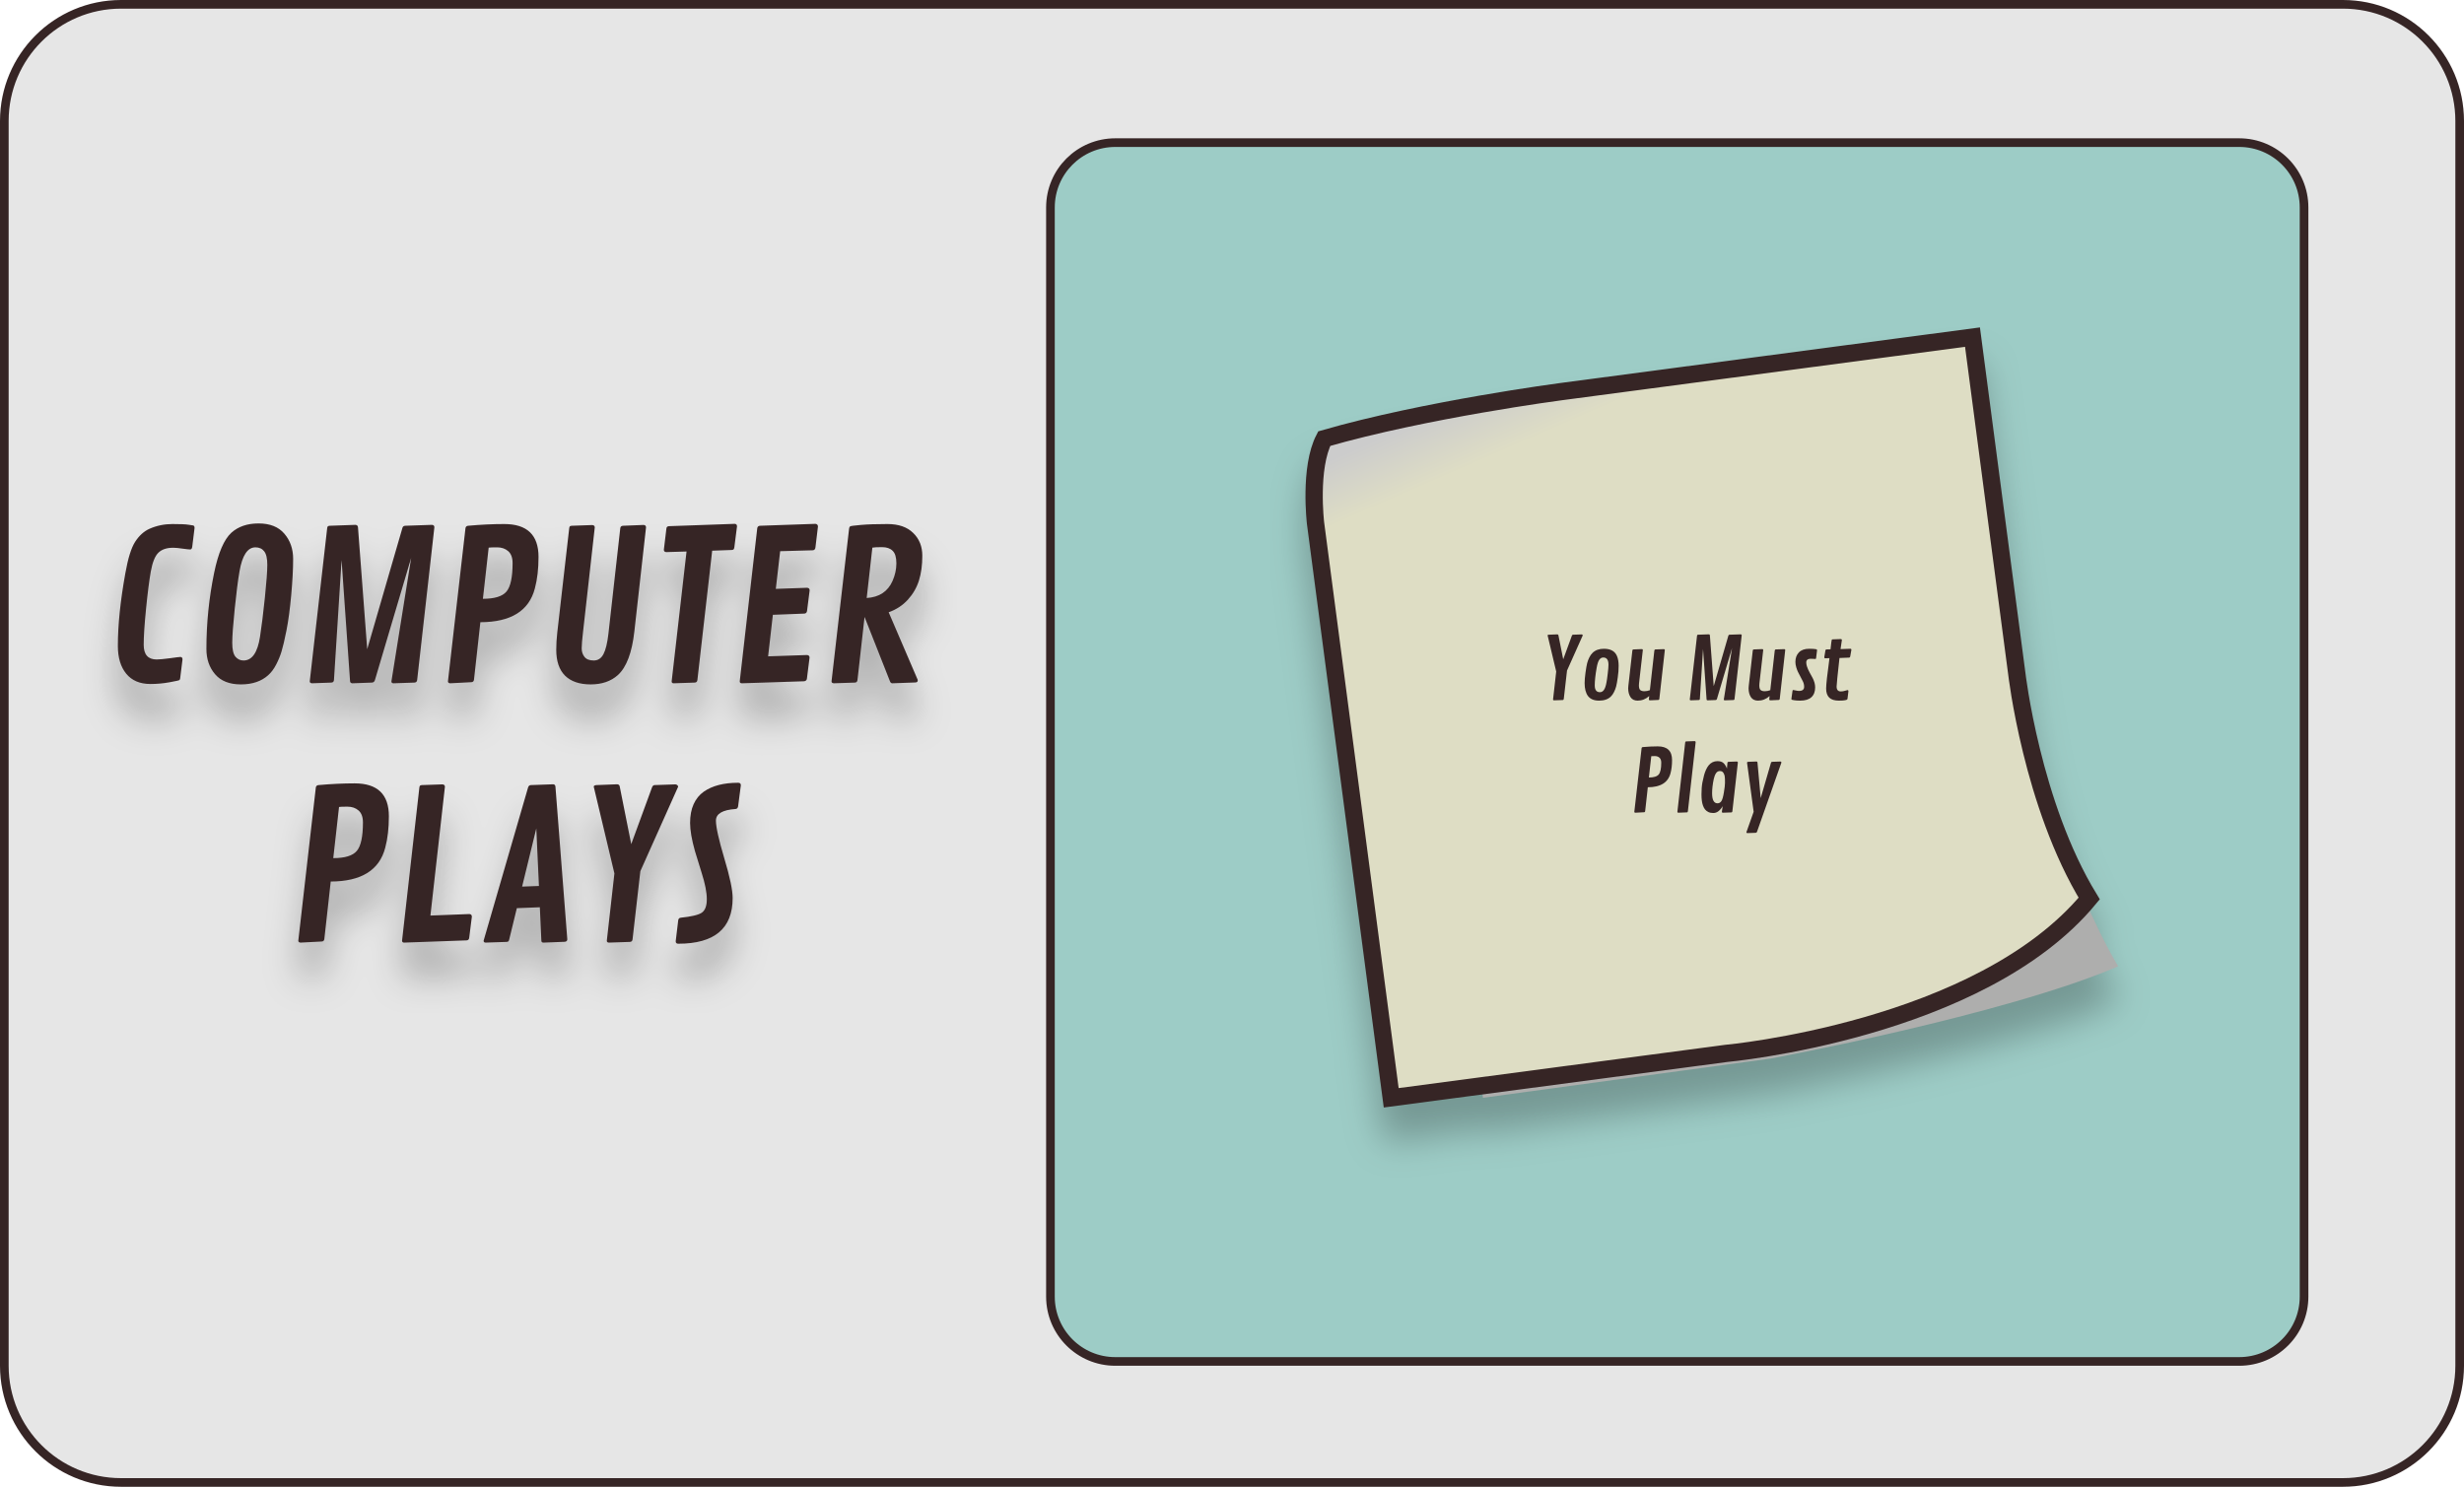
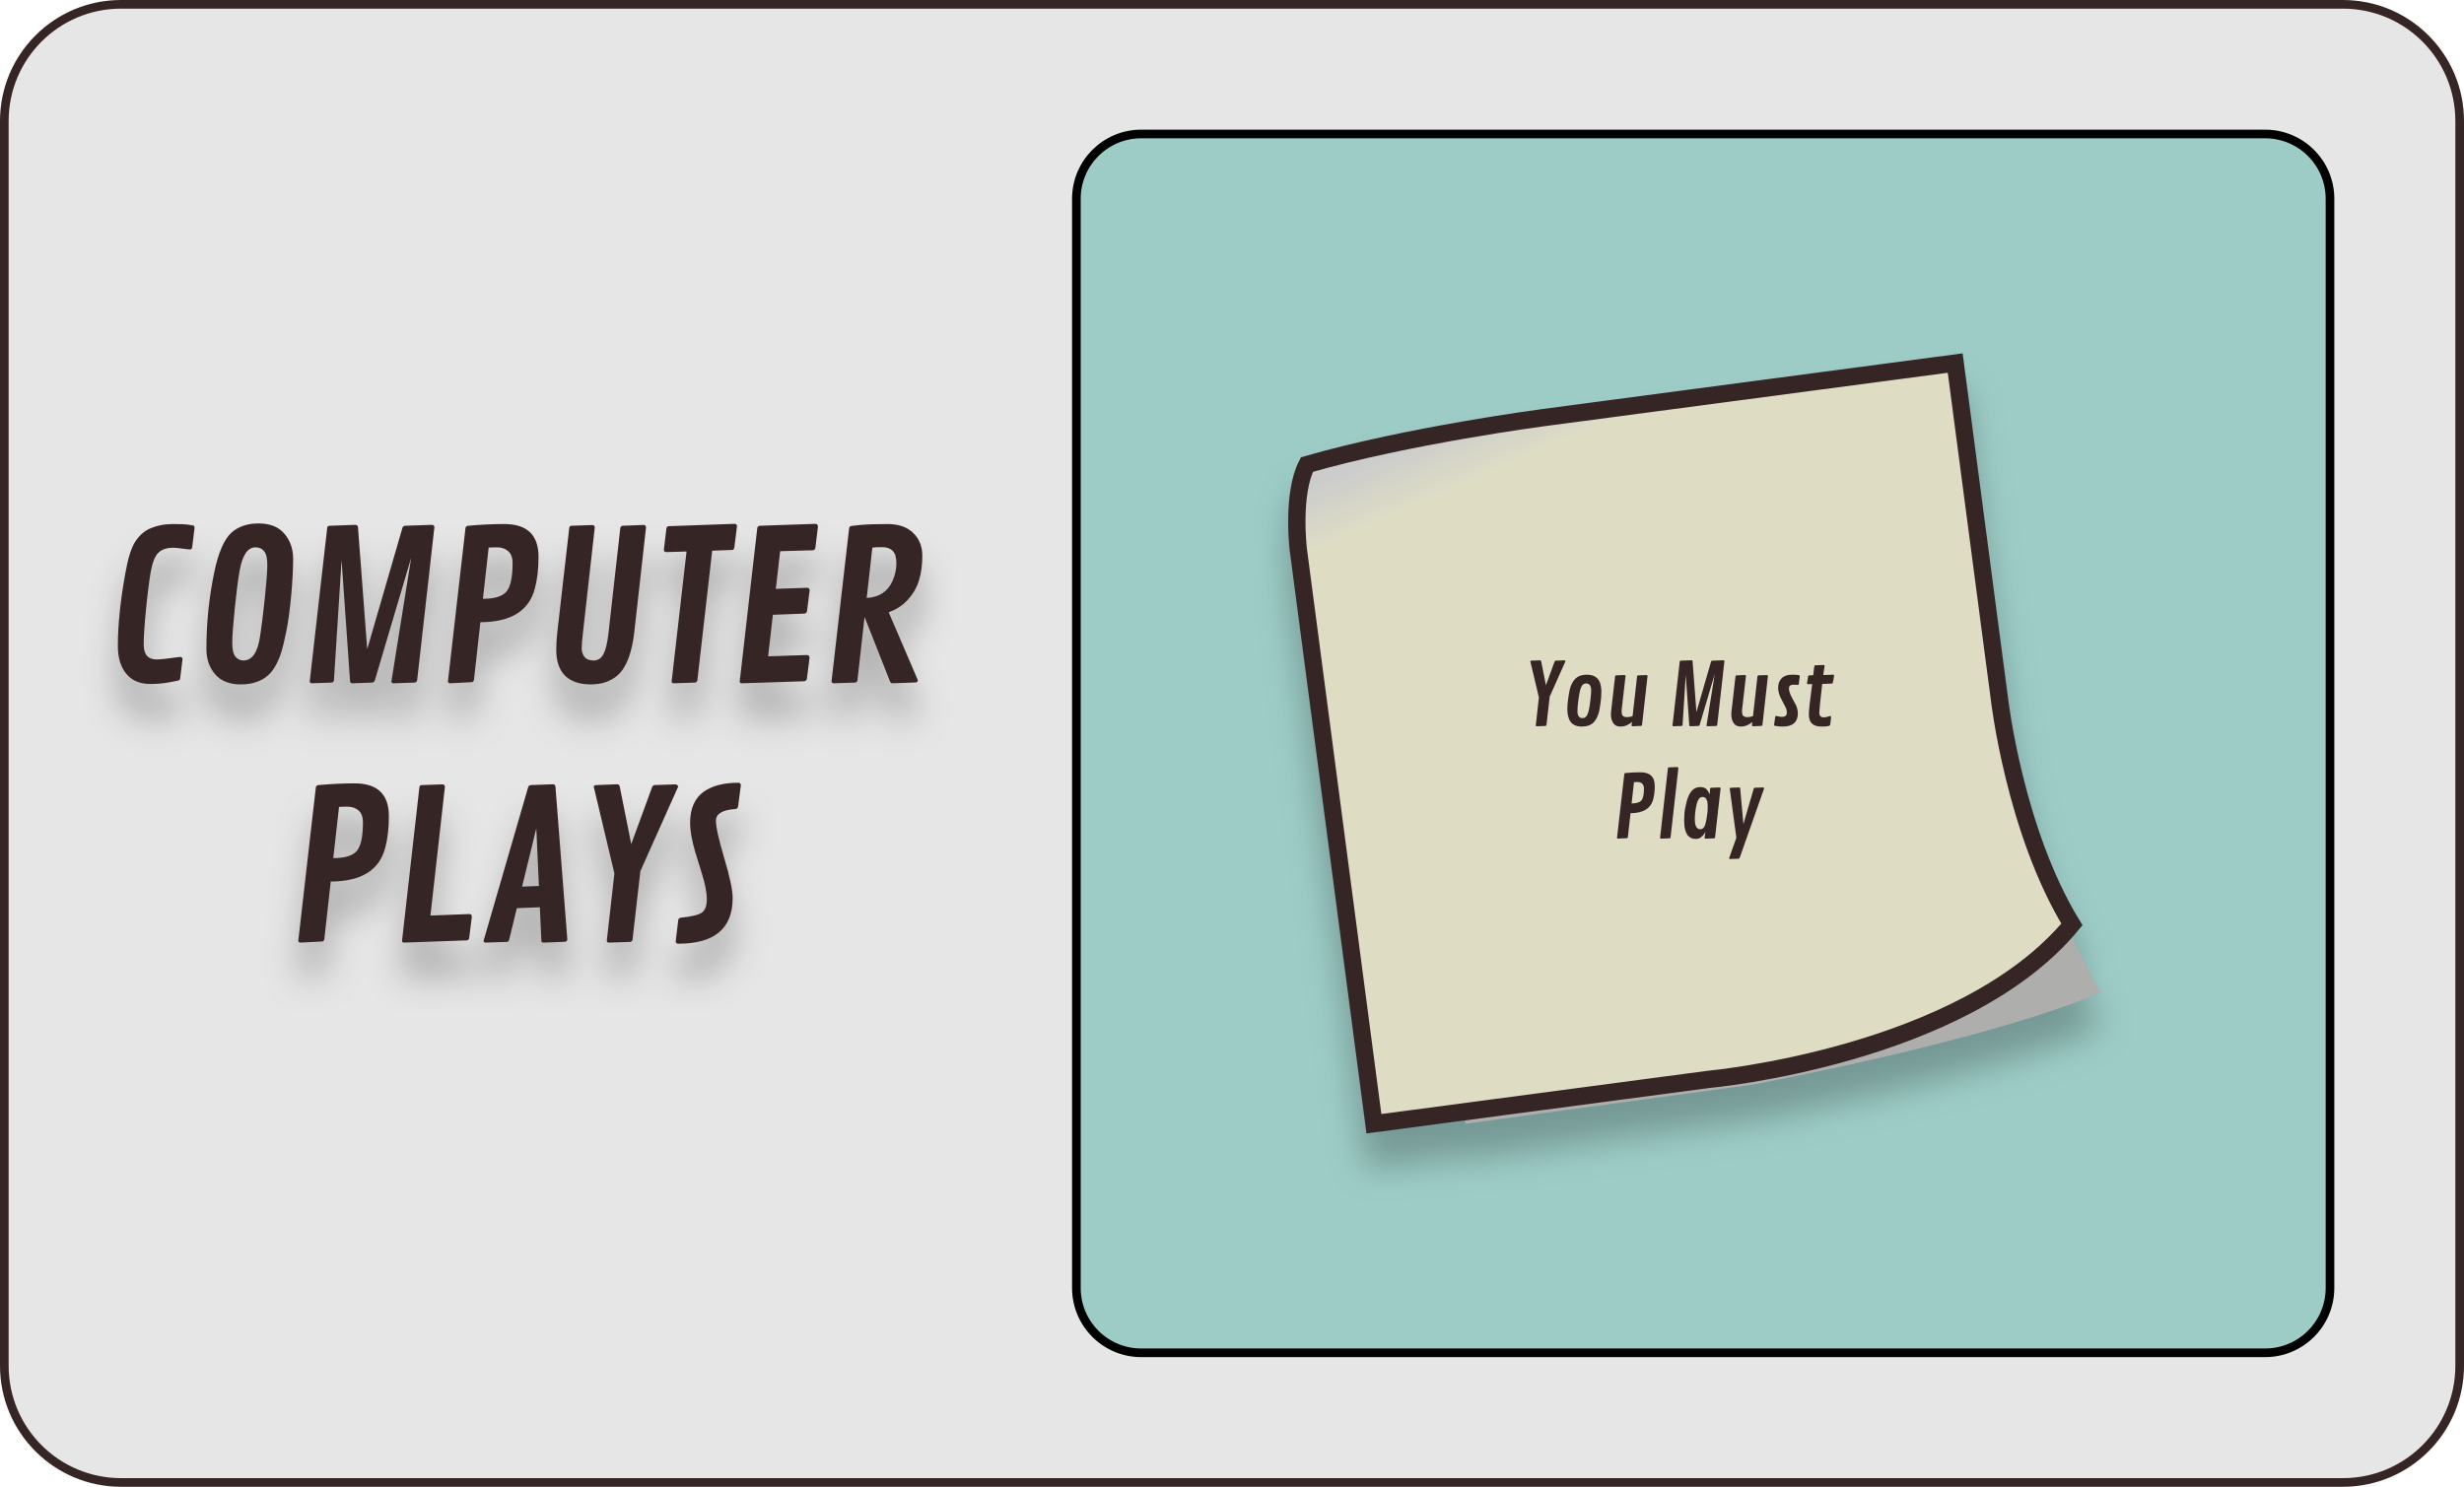
<svg xmlns="http://www.w3.org/2000/svg" width="285" height="172" viewBox="0 0 285 172" fill="none">
  <rect x="0.5" y="0.5" width="284" height="171" rx="13.5" fill="#E6E6E6" stroke="#362525" />
+   <rect x="124.5" y="15.5" width="145" height="141" rx="7.5" fill="#9DCCC6" stroke="black" />
  <g filter="url(#filter0_d)">
+     <path d="M163.308 63.248C172.051 59.739 186.385 57.918 186.385 57.918L227.223 52.353L231.613 86.647C231.613 86.647 237.31 105.232 243 114.794C229.687 120.49 202.766 125.47 202.766 125.47L169.528 130L162.018 71.335C162.018 71.335 160.821 66.655 163.308 63.246L163.308 63.248Z" fill="#AEAEAD" />
+     <path d="M151.167 53.744C162.855 50.369 178.56 48.307 178.56 48.307L226.15 42L231.266 80.866C231.266 80.866 233.018 96.108 239.649 106.946C227.018 122.217 197.647 124.866 197.647 124.866L158.914 130L150.162 63.514C150.162 63.514 149.404 57.121 151.167 53.744Z" fill="url(#paint0_linear)" stroke="#362525" stroke-width="2" />
+     <path d="M178.254 76.485L178.811 79.273L179.812 76.539C179.838 76.467 179.878 76.43 179.934 76.427L180.94 76.393C180.979 76.396 181.01 76.409 181.032 76.432C181.058 76.454 181.071 76.479 181.071 76.505L179.25 80.577L178.874 83.863C178.864 83.941 178.822 83.982 178.747 83.985L177.741 84.019C177.67 84.019 177.634 83.989 177.634 83.927L178 80.685L177.004 76.505C177.004 76.459 177.048 76.433 177.136 76.427L178.127 76.388C178.199 76.391 178.241 76.424 178.254 76.485ZM182.956 84.054C182.38 84.054 181.957 83.881 181.687 83.536C181.42 83.188 181.286 82.682 181.286 82.018C181.286 81.708 181.32 81.305 181.389 80.807C181.457 80.309 181.521 79.947 181.579 79.723C181.638 79.495 181.721 79.273 181.828 79.059C181.936 78.841 182.063 78.662 182.209 78.522C182.531 78.209 182.968 78.053 183.518 78.053C184.299 78.053 184.805 78.339 185.036 78.912C185.16 79.218 185.222 79.589 185.222 80.025C185.222 80.458 185.188 80.908 185.119 81.373C185.054 81.838 184.992 82.184 184.934 82.408C184.875 82.63 184.792 82.848 184.685 83.062C184.581 83.274 184.455 83.45 184.309 83.59C183.986 83.899 183.536 84.054 182.956 84.054ZM183.82 81.915C183.856 81.743 183.902 81.42 183.957 80.948C184.016 80.473 184.045 80.121 184.045 79.894C184.045 79.34 183.845 79.064 183.444 79.064C183.256 79.064 183.099 79.153 182.976 79.332C182.855 79.511 182.758 79.809 182.683 80.226C182.533 81.072 182.458 81.759 182.458 82.286C182.458 82.814 182.657 83.077 183.054 83.077C183.243 83.077 183.399 82.988 183.523 82.809C183.65 82.626 183.749 82.329 183.82 81.915ZM188.718 83.897L188.757 83.522C188.363 83.876 187.917 84.054 187.419 84.054C187.045 84.054 186.768 83.917 186.589 83.644C186.413 83.37 186.325 83.028 186.325 82.618C186.325 82.55 186.332 82.457 186.345 82.34L186.809 78.253C186.819 78.175 186.859 78.134 186.931 78.131L187.917 78.092C187.986 78.098 188.02 78.132 188.02 78.194L187.58 82.047C187.57 82.132 187.566 82.21 187.566 82.281C187.566 82.555 187.618 82.737 187.722 82.828C187.829 82.919 187.989 82.965 188.2 82.965C188.415 82.965 188.627 82.924 188.835 82.843L189.353 78.253C189.362 78.175 189.403 78.134 189.475 78.131L190.461 78.097C190.529 78.103 190.564 78.137 190.564 78.199L189.929 83.849C189.919 83.927 189.875 83.969 189.797 83.976L188.845 84.019C188.76 84.016 188.718 83.976 188.718 83.897ZM195.393 83.927L194.983 78.082L194.616 83.858C194.61 83.94 194.568 83.982 194.489 83.985L193.557 84.019C193.485 84.013 193.449 83.982 193.449 83.927L194.289 76.539C194.296 76.5 194.306 76.472 194.319 76.456C194.335 76.44 194.367 76.43 194.416 76.427L195.647 76.383C195.725 76.386 195.767 76.425 195.774 76.5L196.218 82.379L197.912 76.539C197.929 76.467 197.974 76.43 198.049 76.427L199.333 76.383C199.415 76.386 199.455 76.425 199.455 76.5L198.625 83.863C198.615 83.941 198.571 83.982 198.493 83.985L197.487 84.019C197.419 84.019 197.385 83.989 197.385 83.927L198.337 77.975L196.589 83.868C196.563 83.943 196.516 83.982 196.447 83.985L195.5 84.019C195.435 84.013 195.399 83.982 195.393 83.927ZM202.644 83.897L202.683 83.522C202.289 83.876 201.843 84.054 201.345 84.054C200.971 84.054 200.694 83.917 200.515 83.644C200.339 83.37 200.251 83.028 200.251 82.618C200.251 82.55 200.258 82.457 200.271 82.34L200.735 78.253C200.744 78.175 200.785 78.134 200.857 78.131L201.843 78.092C201.911 78.098 201.945 78.132 201.945 78.194L201.506 82.047C201.496 82.132 201.491 82.21 201.491 82.281C201.491 82.555 201.543 82.737 201.648 82.828C201.755 82.919 201.915 82.965 202.126 82.965C202.341 82.965 202.553 82.924 202.761 82.843L203.278 78.253C203.288 78.175 203.329 78.134 203.401 78.131L204.387 78.097C204.455 78.103 204.489 78.137 204.489 78.199L203.855 83.849C203.845 83.927 203.801 83.969 203.723 83.976L202.771 84.019C202.686 84.016 202.644 83.976 202.644 83.897ZM207.976 79.234L207.424 79.21C207.268 79.21 207.144 79.246 207.053 79.317C206.965 79.389 206.921 79.493 206.921 79.63C206.921 79.763 206.945 79.912 206.994 80.074C207.059 80.292 207.172 80.546 207.331 80.836C207.494 81.126 207.606 81.331 207.668 81.451C207.857 81.826 207.951 82.182 207.951 82.52C207.951 83.012 207.806 83.391 207.517 83.658C207.23 83.922 206.794 84.054 206.208 84.054C205.918 84.054 205.687 84.037 205.515 84.005C205.342 83.976 205.246 83.953 205.227 83.936C205.21 83.917 205.202 83.888 205.202 83.849L205.329 82.945C205.336 82.864 205.363 82.823 205.412 82.823C205.464 82.823 205.562 82.841 205.705 82.877C205.848 82.913 205.974 82.931 206.081 82.931C206.478 82.931 206.677 82.773 206.677 82.457C206.677 82.232 206.628 82.022 206.53 81.827C206.436 81.632 206.332 81.43 206.218 81.222C206.107 81.013 206.021 80.847 205.959 80.724C205.897 80.597 205.832 80.422 205.764 80.201C205.699 79.98 205.666 79.772 205.666 79.576C205.666 79.12 205.801 78.753 206.071 78.473C206.345 78.193 206.742 78.053 207.263 78.053C207.598 78.053 207.86 78.069 208.049 78.102C208.13 78.115 208.171 78.157 208.171 78.228L208.064 79.098C208.064 79.189 208.034 79.234 207.976 79.234ZM209.729 78.116C209.804 77.4 209.852 77.031 209.875 77.008C209.898 76.982 209.932 76.967 209.978 76.964L210.91 76.93C210.998 76.936 211.042 76.977 211.042 77.052C210.98 77.413 210.928 77.76 210.886 78.092L212.024 78.053C212.102 78.056 212.141 78.098 212.141 78.18L212.004 78.956C211.991 79.034 211.95 79.075 211.882 79.078L210.764 79.122C210.542 81.114 210.432 82.213 210.432 82.418C210.432 82.799 210.595 82.989 210.92 82.989C211.086 82.989 211.247 82.963 211.403 82.911C211.56 82.859 211.657 82.833 211.696 82.833C211.765 82.833 211.799 82.875 211.799 82.96L211.696 83.814C211.69 83.863 211.677 83.899 211.657 83.922C211.641 83.945 211.561 83.972 211.418 84.005C211.278 84.037 211.037 84.054 210.695 84.054C210.194 84.054 209.823 83.938 209.582 83.707C209.341 83.473 209.221 83.124 209.221 82.662C209.221 82.2 209.349 81.025 209.607 79.137L209.128 79.156C209.047 79.153 209.006 79.112 209.006 79.034L209.138 78.248C209.148 78.173 209.19 78.134 209.265 78.131L209.729 78.116ZM191.223 92.444C190.943 93.528 190.067 94.072 188.596 94.075L188.288 96.844C188.278 96.922 188.238 96.963 188.166 96.966L187.141 97.019C187.069 97.013 187.033 96.982 187.033 96.927L187.878 89.539C187.891 89.471 187.933 89.433 188.005 89.427C188.614 89.371 189.195 89.344 189.748 89.344C190.848 89.344 191.399 89.871 191.399 90.926C191.399 91.502 191.34 92.008 191.223 92.444ZM188.996 90.481L188.718 92.947C189.281 92.947 189.66 92.83 189.856 92.596C190.051 92.361 190.149 91.906 190.149 91.228C190.149 90.968 190.079 90.776 189.939 90.652C189.799 90.529 189.62 90.467 189.402 90.467C189.183 90.467 189.048 90.472 188.996 90.481ZM194.128 88.87L193.23 96.849C193.223 96.894 193.212 96.927 193.195 96.946C193.179 96.966 193.148 96.977 193.103 96.981L192.121 97.019C192.05 97.013 192.014 96.982 192.014 96.927L192.917 88.904C192.924 88.859 192.935 88.826 192.951 88.807C192.968 88.787 192.999 88.776 193.044 88.772L194.001 88.738C194.086 88.748 194.128 88.792 194.128 88.87ZM199.011 91.224L198.376 96.853C198.366 96.938 198.324 96.982 198.249 96.985L197.263 97.019C197.194 97.013 197.16 96.982 197.16 96.927L197.253 96.263C197.103 96.517 196.939 96.712 196.76 96.849C196.584 96.985 196.386 97.054 196.164 97.054C195.943 97.054 195.754 97.016 195.598 96.941C195.442 96.863 195.313 96.762 195.212 96.639C195.114 96.512 195.035 96.36 194.973 96.185C194.859 95.872 194.802 95.446 194.802 94.905C194.802 94.362 194.838 93.901 194.909 93.523C194.984 93.146 195.049 92.859 195.105 92.664C195.16 92.466 195.233 92.262 195.324 92.054C195.419 91.845 195.525 91.671 195.642 91.531C195.909 91.212 196.246 91.053 196.653 91.053C196.955 91.053 197.186 91.126 197.346 91.272C197.505 91.416 197.639 91.629 197.746 91.912L197.805 91.248C197.811 91.176 197.852 91.137 197.927 91.131L198.884 91.097C198.969 91.103 199.011 91.145 199.011 91.224ZM196.032 94.764C196.032 95.542 196.241 95.931 196.657 95.931C196.84 95.931 196.988 95.848 197.102 95.682C197.216 95.512 197.313 95.175 197.395 94.671C197.479 94.166 197.522 93.799 197.522 93.567C197.522 93.336 197.52 93.19 197.517 93.128C197.514 93.066 197.507 92.985 197.497 92.884C197.487 92.78 197.47 92.693 197.444 92.625C197.417 92.553 197.383 92.482 197.341 92.41C197.256 92.27 197.12 92.2 196.931 92.2C196.742 92.2 196.592 92.285 196.482 92.454C196.371 92.62 196.285 92.843 196.223 93.123C196.096 93.722 196.032 94.269 196.032 94.764ZM204.045 91.224L201.228 99.217C201.202 99.298 201.154 99.341 201.086 99.344L200.105 99.378C200.033 99.375 199.997 99.342 199.997 99.28L200.837 96.912L200.075 91.248C200.075 91.173 200.116 91.134 200.197 91.131L201.159 91.097C201.234 91.1 201.275 91.142 201.281 91.224L201.653 95.33L202.839 91.248C202.859 91.173 202.901 91.134 202.966 91.131L203.923 91.097C204.004 91.103 204.045 91.145 204.045 91.224Z" fill="#362525" />
+   </g>
+   <g filter="url(#filter1_d)">
    <path d="M20.84 78.473C20.824 78.566 20.797 78.633 20.758 78.672C20.719 78.711 20.336 78.797 19.609 78.93C18.883 79.062 18.148 79.129 17.406 79.129C16.188 79.129 15.254 78.734 14.605 77.945C13.957 77.156 13.633 76.082 13.633 74.723C13.633 72.309 13.922 69.504 14.5 66.309C14.805 64.59 15.18 63.383 15.625 62.688C16.094 61.961 16.656 61.453 17.312 61.164C18.133 60.805 19.008 60.625 19.938 60.625C20.875 60.625 21.5 60.652 21.812 60.707C22.133 60.754 22.312 60.781 22.352 60.789C22.453 60.82 22.504 60.918 22.504 61.082L22.234 63.262C22.203 63.465 22.125 63.566 22 63.566C21.875 63.566 21.586 63.535 21.133 63.473C20.68 63.402 20.312 63.367 20.031 63.367C19.281 63.367 18.711 63.559 18.32 63.941C17.93 64.316 17.637 65.043 17.441 66.121C17.254 67.191 17.07 68.633 16.891 70.445C16.711 72.25 16.621 73.633 16.621 74.594C16.621 75.727 17.121 76.293 18.121 76.293C18.41 76.293 18.914 76.246 19.633 76.152C20.352 76.051 20.762 76 20.863 76C21.027 76 21.109 76.098 21.109 76.293L20.84 78.473ZM27.859 79.176C26.547 79.176 25.555 78.785 24.883 78.004C24.211 77.223 23.875 76.246 23.875 75.074C23.875 72.09 24.176 69.141 24.777 66.227C25.254 63.938 25.914 62.406 26.758 61.633C27.555 60.914 28.605 60.555 29.91 60.555C31.223 60.555 32.215 60.949 32.887 61.738C33.566 62.527 33.906 63.5 33.906 64.656C33.906 65.805 33.832 67.199 33.684 68.84C33.535 70.473 33.352 71.84 33.133 72.941C32.914 74.035 32.727 74.836 32.57 75.344C32.422 75.844 32.215 76.352 31.949 76.867C31.684 77.383 31.375 77.797 31.023 78.109C30.234 78.82 29.18 79.176 27.859 79.176ZM28.164 76.41C29.156 76.41 29.793 75.496 30.074 73.668C30.262 72.457 30.449 70.949 30.637 69.144C30.824 67.34 30.918 66.07 30.918 65.336C30.918 64.602 30.797 64.082 30.555 63.777C30.32 63.473 29.984 63.32 29.547 63.32C28.641 63.32 28.027 64.238 27.707 66.074C27.52 67.152 27.332 68.617 27.145 70.469C26.957 72.312 26.863 73.613 26.863 74.371C26.863 75.129 26.984 75.66 27.227 75.965C27.477 76.262 27.789 76.41 28.164 76.41ZM40.492 78.824L39.508 64.797L38.629 78.66C38.613 78.856 38.512 78.957 38.324 78.965L36.086 79.047C35.914 79.031 35.828 78.957 35.828 78.824L37.844 61.094C37.859 61 37.883 60.934 37.914 60.895C37.953 60.855 38.031 60.832 38.148 60.824L41.102 60.719C41.289 60.727 41.391 60.82 41.406 61L42.473 75.109L46.539 61.094C46.578 60.922 46.688 60.832 46.867 60.824L49.949 60.719C50.145 60.727 50.242 60.82 50.242 61L48.25 78.672C48.227 78.859 48.121 78.957 47.934 78.965L45.52 79.047C45.355 79.047 45.273 78.973 45.273 78.824L47.559 64.539L43.363 78.684C43.301 78.863 43.188 78.957 43.023 78.965L40.75 79.047C40.594 79.031 40.508 78.957 40.492 78.824ZM61.867 68.066C61.195 70.668 59.094 71.973 55.562 71.981L54.824 78.625C54.801 78.812 54.703 78.91 54.531 78.918L52.07 79.047C51.898 79.031 51.812 78.957 51.812 78.824L53.84 61.094C53.871 60.93 53.973 60.84 54.145 60.824C55.605 60.691 57 60.625 58.328 60.625C60.969 60.625 62.289 61.891 62.289 64.422C62.289 65.805 62.148 67.019 61.867 68.066ZM56.523 63.355L55.855 69.273C57.207 69.273 58.117 68.992 58.586 68.43C59.055 67.867 59.289 66.773 59.289 65.148C59.289 64.523 59.121 64.062 58.785 63.766C58.449 63.469 58.02 63.32 57.496 63.32C56.973 63.32 56.648 63.332 56.523 63.355ZM68.793 61.023L67.445 73.035C67.336 73.957 67.281 74.613 67.281 75.004C67.281 75.394 67.391 75.727 67.609 76C67.828 76.273 68.184 76.41 68.676 76.41C69.168 76.41 69.543 76.164 69.801 75.672C70.059 75.18 70.25 74.391 70.375 73.305L71.746 61.094C71.769 60.922 71.875 60.832 72.062 60.824L74.43 60.73C74.625 60.738 74.723 60.832 74.723 61.012L73.375 73.035C73.102 75.496 72.469 77.18 71.477 78.086C70.672 78.812 69.621 79.176 68.324 79.176C67.035 79.176 66.047 78.84 65.359 78.168C64.68 77.488 64.34 76.488 64.34 75.168C64.34 74.535 64.379 73.875 64.457 73.188L65.84 61.094C65.856 60.992 65.879 60.926 65.91 60.895C65.949 60.855 66.023 60.832 66.133 60.824L68.5 60.742C68.695 60.75 68.793 60.844 68.793 61.023ZM77.383 60.871L84.977 60.602C85.156 60.609 85.246 60.707 85.246 60.895L84.941 63.297C84.926 63.414 84.898 63.496 84.859 63.543C84.828 63.59 84.758 63.617 84.648 63.625L82.375 63.707L80.664 78.672C80.641 78.859 80.539 78.957 80.359 78.965L77.922 79.047C77.766 79.047 77.688 78.973 77.688 78.824L79.41 63.801L77.078 63.871C76.883 63.863 76.785 63.773 76.785 63.602L77.078 61.164C77.086 60.977 77.188 60.879 77.383 60.871ZM93.039 70.984L89.394 71.125L88.844 75.93L93.332 75.777C93.535 75.785 93.637 75.887 93.637 76.082L93.332 78.508C93.316 78.672 93.215 78.773 93.027 78.812L85.82 79.047C85.648 79.047 85.562 78.973 85.562 78.824L87.59 61.094C87.621 60.93 87.723 60.84 87.894 60.824L94.316 60.602C94.512 60.625 94.609 60.73 94.609 60.918L94.316 63.344C94.293 63.539 94.191 63.645 94.012 63.66L90.238 63.766L89.734 68.125L93.344 67.996C93.547 68.004 93.648 68.106 93.648 68.301L93.344 70.691C93.312 70.871 93.211 70.969 93.039 70.984ZM106.152 78.719C106.152 78.875 106.047 78.953 105.836 78.953L103.199 79.047C103.082 79.039 102.996 78.965 102.941 78.824L100 71.371L99.18 78.672C99.156 78.859 99.059 78.957 98.887 78.965L96.438 79.047C96.266 79.031 96.18 78.957 96.18 78.824L98.207 61.188C98.223 61.047 98.258 60.953 98.312 60.906C98.367 60.852 98.781 60.793 99.555 60.73C100.328 60.66 101.359 60.625 102.648 60.625C103.938 60.625 104.93 60.969 105.625 61.656C106.328 62.336 106.68 63.215 106.68 64.293C106.68 65.371 106.551 66.324 106.293 67.152C106.035 67.973 105.609 68.711 105.016 69.367C104.422 70.023 103.68 70.512 102.789 70.832L106.117 78.578C106.141 78.625 106.152 78.672 106.152 78.719ZM100.902 63.355L100.246 69.18C101.691 69.094 102.688 68.438 103.234 67.211C103.531 66.539 103.68 65.859 103.68 65.172C103.68 64.477 103.535 63.992 103.246 63.719C102.965 63.438 102.555 63.297 102.016 63.297C101.477 63.297 101.105 63.316 100.902 63.355ZM44.559 98.066C43.887 100.668 41.785 101.973 38.254 101.98L37.516 108.625C37.492 108.812 37.395 108.91 37.223 108.918L34.762 109.047C34.59 109.031 34.504 108.957 34.504 108.824L36.531 91.094C36.562 90.93 36.664 90.84 36.836 90.824C38.297 90.691 39.691 90.625 41.02 90.625C43.66 90.625 44.98 91.891 44.98 94.422C44.98 95.805 44.84 97.019 44.559 98.066ZM39.215 93.356L38.547 99.273C39.898 99.273 40.809 98.992 41.277 98.43C41.746 97.867 41.98 96.773 41.98 95.148C41.98 94.523 41.812 94.062 41.477 93.766C41.141 93.469 40.711 93.32 40.188 93.32C39.664 93.32 39.34 93.332 39.215 93.356ZM51.461 91.023L49.785 105.918L54.273 105.742C54.477 105.75 54.578 105.852 54.578 106.047L54.273 108.473C54.25 108.676 54.148 108.781 53.969 108.789L46.75 109.047C46.586 109.047 46.504 108.973 46.504 108.824L48.508 91.094C48.523 91 48.547 90.934 48.578 90.894C48.617 90.856 48.691 90.832 48.801 90.824L51.156 90.742C51.359 90.75 51.461 90.844 51.461 91.023ZM64.246 91.012L65.617 108.66C65.617 108.84 65.516 108.938 65.312 108.953L62.863 109.047C62.699 109.047 62.617 108.973 62.617 108.824L62.441 104.957L59.781 105.062L58.902 108.672C58.879 108.781 58.848 108.855 58.809 108.895C58.77 108.934 58.699 108.957 58.598 108.965L56.172 109.047C56.016 109.047 55.938 108.973 55.938 108.824L61.082 91.094C61.137 90.922 61.242 90.832 61.398 90.824L63.977 90.731C64.141 90.738 64.231 90.832 64.246 91.012ZM62.031 95.84L60.391 102.566L62.336 102.496L62.031 95.84ZM71.676 90.965L73.012 97.656L75.414 91.094C75.477 90.922 75.574 90.832 75.707 90.824L78.121 90.742C78.215 90.75 78.289 90.781 78.344 90.836C78.406 90.891 78.438 90.949 78.438 91.012L74.066 100.785L73.164 108.672C73.141 108.859 73.039 108.957 72.859 108.965L70.445 109.047C70.273 109.047 70.188 108.973 70.188 108.824L71.066 101.043L68.676 91.012C68.676 90.902 68.781 90.84 68.992 90.824L71.371 90.731C71.543 90.738 71.644 90.816 71.676 90.965ZM78.449 109.176C78.254 109.176 78.156 109.082 78.156 108.895L78.449 106.445C78.481 106.273 78.582 106.18 78.754 106.164C79.973 106.039 80.777 105.848 81.168 105.59C81.559 105.324 81.754 104.801 81.754 104.02C81.754 103.238 81.555 102.223 81.156 100.973C80.758 99.715 80.5 98.879 80.383 98.465C80.008 97.137 79.82 96.051 79.82 95.207C79.82 94.356 79.957 93.629 80.231 93.027C80.504 92.426 80.894 91.945 81.402 91.586C82.387 90.898 83.711 90.555 85.375 90.555C85.586 90.555 85.691 90.652 85.691 90.848L85.375 93.273C85.344 93.469 85.246 93.574 85.082 93.59C83.566 93.691 82.809 94.141 82.809 94.938C82.809 95.672 83.129 97.117 83.769 99.273C84.418 101.422 84.742 102.961 84.742 103.891C84.742 107.414 82.644 109.176 78.449 109.176Z" fill="#362525" />
  </g>
-   <rect x="121.5" y="16.5" width="145" height="141" rx="7.5" fill="#9DCCC6" stroke="#362525" />
-   <g filter="url(#filter1_d)">
-     <path d="M165.308 60.248C174.051 56.739 188.385 54.918 188.385 54.918L229.223 49.353L233.613 83.647C233.613 83.647 239.31 102.232 245 111.794C231.687 117.49 204.766 122.47 204.766 122.47L171.528 127L164.018 68.335C164.018 68.335 162.821 63.655 165.308 60.246L165.308 60.248Z" fill="#AEAEAD" />
-     <path d="M153.167 50.744C164.855 47.369 180.56 45.307 180.56 45.307L228.15 39L233.266 77.866C233.266 77.866 235.018 93.108 241.649 103.946C229.018 119.217 199.647 121.866 199.647 121.866L160.914 127L152.162 60.514C152.162 60.514 151.404 54.121 153.167 50.744Z" fill="url(#paint0_linear)" stroke="#362525" stroke-width="2" />
-     <path d="M180.254 73.485L180.811 76.273L181.812 73.539C181.838 73.467 181.878 73.43 181.934 73.427L182.94 73.393C182.979 73.396 183.01 73.409 183.032 73.432C183.058 73.454 183.071 73.479 183.071 73.505L181.25 77.577L180.874 80.863C180.864 80.941 180.822 80.982 180.747 80.985L179.741 81.019C179.67 81.019 179.634 80.989 179.634 80.927L180 77.685L179.004 73.505C179.004 73.459 179.048 73.433 179.136 73.427L180.127 73.388C180.199 73.391 180.241 73.424 180.254 73.485ZM184.956 81.054C184.38 81.054 183.957 80.881 183.687 80.536C183.42 80.188 183.286 79.682 183.286 79.018C183.286 78.708 183.32 78.305 183.389 77.807C183.457 77.309 183.521 76.947 183.579 76.723C183.638 76.495 183.721 76.273 183.828 76.059C183.936 75.841 184.063 75.662 184.209 75.522C184.531 75.209 184.968 75.053 185.518 75.053C186.299 75.053 186.805 75.339 187.036 75.912C187.16 76.218 187.222 76.589 187.222 77.025C187.222 77.458 187.188 77.908 187.119 78.373C187.054 78.838 186.992 79.184 186.934 79.408C186.875 79.63 186.792 79.848 186.685 80.062C186.581 80.274 186.455 80.45 186.309 80.59C185.986 80.899 185.536 81.054 184.956 81.054ZM185.82 78.915C185.856 78.743 185.902 78.42 185.957 77.948C186.016 77.473 186.045 77.121 186.045 76.894C186.045 76.34 185.845 76.064 185.444 76.064C185.256 76.064 185.099 76.153 184.976 76.332C184.855 76.511 184.758 76.809 184.683 77.226C184.533 78.072 184.458 78.759 184.458 79.286C184.458 79.814 184.657 80.077 185.054 80.077C185.243 80.077 185.399 79.988 185.523 79.809C185.65 79.626 185.749 79.329 185.82 78.915ZM190.718 80.897L190.757 80.522C190.363 80.876 189.917 81.054 189.419 81.054C189.045 81.054 188.768 80.917 188.589 80.644C188.413 80.37 188.325 80.028 188.325 79.618C188.325 79.55 188.332 79.457 188.345 79.34L188.809 75.253C188.819 75.175 188.859 75.134 188.931 75.131L189.917 75.092C189.986 75.098 190.02 75.132 190.02 75.194L189.58 79.047C189.57 79.132 189.566 79.21 189.566 79.281C189.566 79.555 189.618 79.737 189.722 79.828C189.829 79.919 189.989 79.965 190.2 79.965C190.415 79.965 190.627 79.924 190.835 79.843L191.353 75.253C191.362 75.175 191.403 75.134 191.475 75.131L192.461 75.097C192.529 75.103 192.564 75.137 192.564 75.199L191.929 80.849C191.919 80.927 191.875 80.969 191.797 80.976L190.845 81.019C190.76 81.016 190.718 80.976 190.718 80.897ZM197.393 80.927L196.983 75.082L196.616 80.858C196.61 80.94 196.568 80.982 196.489 80.985L195.557 81.019C195.485 81.013 195.449 80.982 195.449 80.927L196.289 73.539C196.296 73.5 196.306 73.472 196.319 73.456C196.335 73.44 196.367 73.43 196.416 73.427L197.647 73.383C197.725 73.386 197.767 73.425 197.774 73.5L198.218 79.379L199.912 73.539C199.929 73.467 199.974 73.43 200.049 73.427L201.333 73.383C201.415 73.386 201.455 73.425 201.455 73.5L200.625 80.863C200.615 80.941 200.571 80.982 200.493 80.985L199.487 81.019C199.419 81.019 199.385 80.989 199.385 80.927L200.337 74.975L198.589 80.868C198.563 80.943 198.516 80.982 198.447 80.985L197.5 81.019C197.435 81.013 197.399 80.982 197.393 80.927ZM204.644 80.897L204.683 80.522C204.289 80.876 203.843 81.054 203.345 81.054C202.971 81.054 202.694 80.917 202.515 80.644C202.339 80.37 202.251 80.028 202.251 79.618C202.251 79.55 202.258 79.457 202.271 79.34L202.735 75.253C202.744 75.175 202.785 75.134 202.857 75.131L203.843 75.092C203.911 75.098 203.945 75.132 203.945 75.194L203.506 79.047C203.496 79.132 203.491 79.21 203.491 79.281C203.491 79.555 203.543 79.737 203.648 79.828C203.755 79.919 203.915 79.965 204.126 79.965C204.341 79.965 204.553 79.924 204.761 79.843L205.278 75.253C205.288 75.175 205.329 75.134 205.401 75.131L206.387 75.097C206.455 75.103 206.489 75.137 206.489 75.199L205.855 80.849C205.845 80.927 205.801 80.969 205.723 80.976L204.771 81.019C204.686 81.016 204.644 80.976 204.644 80.897ZM209.976 76.234L209.424 76.21C209.268 76.21 209.144 76.246 209.053 76.317C208.965 76.389 208.921 76.493 208.921 76.63C208.921 76.763 208.945 76.912 208.994 77.074C209.059 77.292 209.172 77.546 209.331 77.836C209.494 78.126 209.606 78.331 209.668 78.451C209.857 78.826 209.951 79.182 209.951 79.52C209.951 80.012 209.806 80.391 209.517 80.658C209.23 80.922 208.794 81.054 208.208 81.054C207.918 81.054 207.687 81.037 207.515 81.005C207.342 80.976 207.246 80.953 207.227 80.936C207.21 80.917 207.202 80.888 207.202 80.849L207.329 79.945C207.336 79.864 207.363 79.823 207.412 79.823C207.464 79.823 207.562 79.841 207.705 79.877C207.848 79.913 207.974 79.931 208.081 79.931C208.478 79.931 208.677 79.773 208.677 79.457C208.677 79.232 208.628 79.022 208.53 78.827C208.436 78.632 208.332 78.43 208.218 78.222C208.107 78.013 208.021 77.847 207.959 77.724C207.897 77.597 207.832 77.422 207.764 77.201C207.699 76.98 207.666 76.772 207.666 76.576C207.666 76.12 207.801 75.753 208.071 75.473C208.345 75.193 208.742 75.053 209.263 75.053C209.598 75.053 209.86 75.069 210.049 75.102C210.13 75.115 210.171 75.157 210.171 75.228L210.064 76.098C210.064 76.189 210.034 76.234 209.976 76.234ZM211.729 75.116C211.804 74.4 211.852 74.031 211.875 74.008C211.898 73.982 211.932 73.967 211.978 73.964L212.91 73.93C212.998 73.936 213.042 73.977 213.042 74.052C212.98 74.413 212.928 74.76 212.886 75.092L214.024 75.053C214.102 75.056 214.141 75.098 214.141 75.18L214.004 75.956C213.991 76.034 213.95 76.075 213.882 76.078L212.764 76.122C212.542 78.114 212.432 79.213 212.432 79.418C212.432 79.799 212.595 79.989 212.92 79.989C213.086 79.989 213.247 79.963 213.403 79.911C213.56 79.859 213.657 79.833 213.696 79.833C213.765 79.833 213.799 79.875 213.799 79.96L213.696 80.814C213.69 80.863 213.677 80.899 213.657 80.922C213.641 80.945 213.561 80.972 213.418 81.005C213.278 81.037 213.037 81.054 212.695 81.054C212.194 81.054 211.823 80.938 211.582 80.707C211.341 80.473 211.221 80.124 211.221 79.662C211.221 79.2 211.349 78.025 211.607 76.137L211.128 76.156C211.047 76.153 211.006 76.112 211.006 76.034L211.138 75.248C211.148 75.173 211.19 75.134 211.265 75.131L211.729 75.116ZM193.223 89.444C192.943 90.528 192.067 91.072 190.596 91.075L190.288 93.844C190.278 93.922 190.238 93.963 190.166 93.966L189.141 94.019C189.069 94.013 189.033 93.982 189.033 93.927L189.878 86.539C189.891 86.471 189.933 86.433 190.005 86.427C190.614 86.371 191.195 86.344 191.748 86.344C192.848 86.344 193.399 86.871 193.399 87.926C193.399 88.502 193.34 89.008 193.223 89.444ZM190.996 87.481L190.718 89.947C191.281 89.947 191.66 89.83 191.856 89.596C192.051 89.361 192.149 88.906 192.149 88.228C192.149 87.968 192.079 87.776 191.939 87.652C191.799 87.529 191.62 87.467 191.402 87.467C191.183 87.467 191.048 87.472 190.996 87.481ZM196.128 85.87L195.23 93.849C195.223 93.894 195.212 93.927 195.195 93.946C195.179 93.966 195.148 93.977 195.103 93.981L194.121 94.019C194.05 94.013 194.014 93.982 194.014 93.927L194.917 85.904C194.924 85.859 194.935 85.826 194.951 85.807C194.968 85.787 194.999 85.776 195.044 85.772L196.001 85.738C196.086 85.748 196.128 85.792 196.128 85.87ZM201.011 88.224L200.376 93.853C200.366 93.938 200.324 93.982 200.249 93.985L199.263 94.019C199.194 94.013 199.16 93.982 199.16 93.927L199.253 93.263C199.103 93.517 198.939 93.712 198.76 93.849C198.584 93.985 198.386 94.054 198.164 94.054C197.943 94.054 197.754 94.016 197.598 93.941C197.442 93.863 197.313 93.762 197.212 93.639C197.114 93.512 197.035 93.36 196.973 93.185C196.859 92.872 196.802 92.446 196.802 91.905C196.802 91.362 196.838 90.901 196.909 90.523C196.984 90.146 197.049 89.859 197.105 89.664C197.16 89.466 197.233 89.262 197.324 89.054C197.419 88.845 197.525 88.671 197.642 88.531C197.909 88.212 198.246 88.053 198.653 88.053C198.955 88.053 199.186 88.126 199.346 88.272C199.505 88.416 199.639 88.629 199.746 88.912L199.805 88.248C199.811 88.176 199.852 88.137 199.927 88.131L200.884 88.097C200.969 88.103 201.011 88.145 201.011 88.224ZM198.032 91.764C198.032 92.542 198.241 92.931 198.657 92.931C198.84 92.931 198.988 92.848 199.102 92.682C199.216 92.512 199.313 92.175 199.395 91.671C199.479 91.166 199.522 90.799 199.522 90.567C199.522 90.336 199.52 90.19 199.517 90.128C199.514 90.066 199.507 89.985 199.497 89.884C199.487 89.78 199.47 89.693 199.444 89.625C199.417 89.553 199.383 89.482 199.341 89.41C199.256 89.27 199.12 89.2 198.931 89.2C198.742 89.2 198.592 89.285 198.482 89.454C198.371 89.62 198.285 89.843 198.223 90.123C198.096 90.722 198.032 91.269 198.032 91.764ZM206.045 88.224L203.228 96.217C203.202 96.298 203.154 96.341 203.086 96.344L202.105 96.378C202.033 96.375 201.997 96.342 201.997 96.28L202.837 93.912L202.075 88.248C202.075 88.173 202.116 88.134 202.197 88.131L203.159 88.097C203.234 88.1 203.275 88.142 203.281 88.224L203.653 92.33L204.839 88.248C204.859 88.173 204.901 88.134 204.966 88.131L205.923 88.097C206.004 88.103 206.045 88.145 206.045 88.224Z" fill="#362525" />
-   </g>
  <defs>
-     <filter id="filter0_d" x="9.633" y="60.555" width="101.047" height="56.621" filterUnits="userSpaceOnUse" color-interpolation-filters="sRGB">
+     <filter id="filter0_d" x="145" y="40.877" width="102" height="98.246" filterUnits="userSpaceOnUse" color-interpolation-filters="sRGB">
      <feFlood flood-opacity="0" result="BackgroundImageFix" />
      <feColorMatrix in="SourceAlpha" type="matrix" values="0 0 0 0 0 0 0 0 0 0 0 0 0 0 0 0 0 0 127 0" />
      <feOffset dy="4" />
      <feGaussianBlur stdDeviation="2" />
      <feColorMatrix type="matrix" values="0 0 0 0 0 0 0 0 0 0 0 0 0 0 0 0 0 0 0.25 0" />
      <feBlend mode="normal" in2="BackgroundImageFix" result="effect1_dropShadow" />
      <feBlend mode="normal" in="SourceGraphic" in2="effect1_dropShadow" result="shape" />
    </filter>
-     <filter id="filter1_d" x="147" y="37.877" width="102" height="98.246" filterUnits="userSpaceOnUse" color-interpolation-filters="sRGB">
+     <filter id="filter1_d" x="9.633" y="60.555" width="101.047" height="56.621" filterUnits="userSpaceOnUse" color-interpolation-filters="sRGB">
      <feFlood flood-opacity="0" result="BackgroundImageFix" />
      <feColorMatrix in="SourceAlpha" type="matrix" values="0 0 0 0 0 0 0 0 0 0 0 0 0 0 0 0 0 0 127 0" />
      <feOffset dy="4" />
      <feGaussianBlur stdDeviation="2" />
      <feColorMatrix type="matrix" values="0 0 0 0 0 0 0 0 0 0 0 0 0 0 0 0 0 0 0.25 0" />
      <feBlend mode="normal" in2="BackgroundImageFix" result="effect1_dropShadow" />
      <feBlend mode="normal" in="SourceGraphic" in2="effect1_dropShadow" result="shape" />
    </filter>
-     <linearGradient id="paint0_linear" x1="157.846" y1="51.405" x2="160.729" y2="57.993" gradientUnits="userSpaceOnUse">
+     <linearGradient id="paint0_linear" x1="155.846" y1="54.405" x2="158.729" y2="60.993" gradientUnits="userSpaceOnUse">
      <stop stop-color="#CCCCCC" />
      <stop offset="1" stop-color="#DEDDC4" />
    </linearGradient>
  </defs>
</svg>
